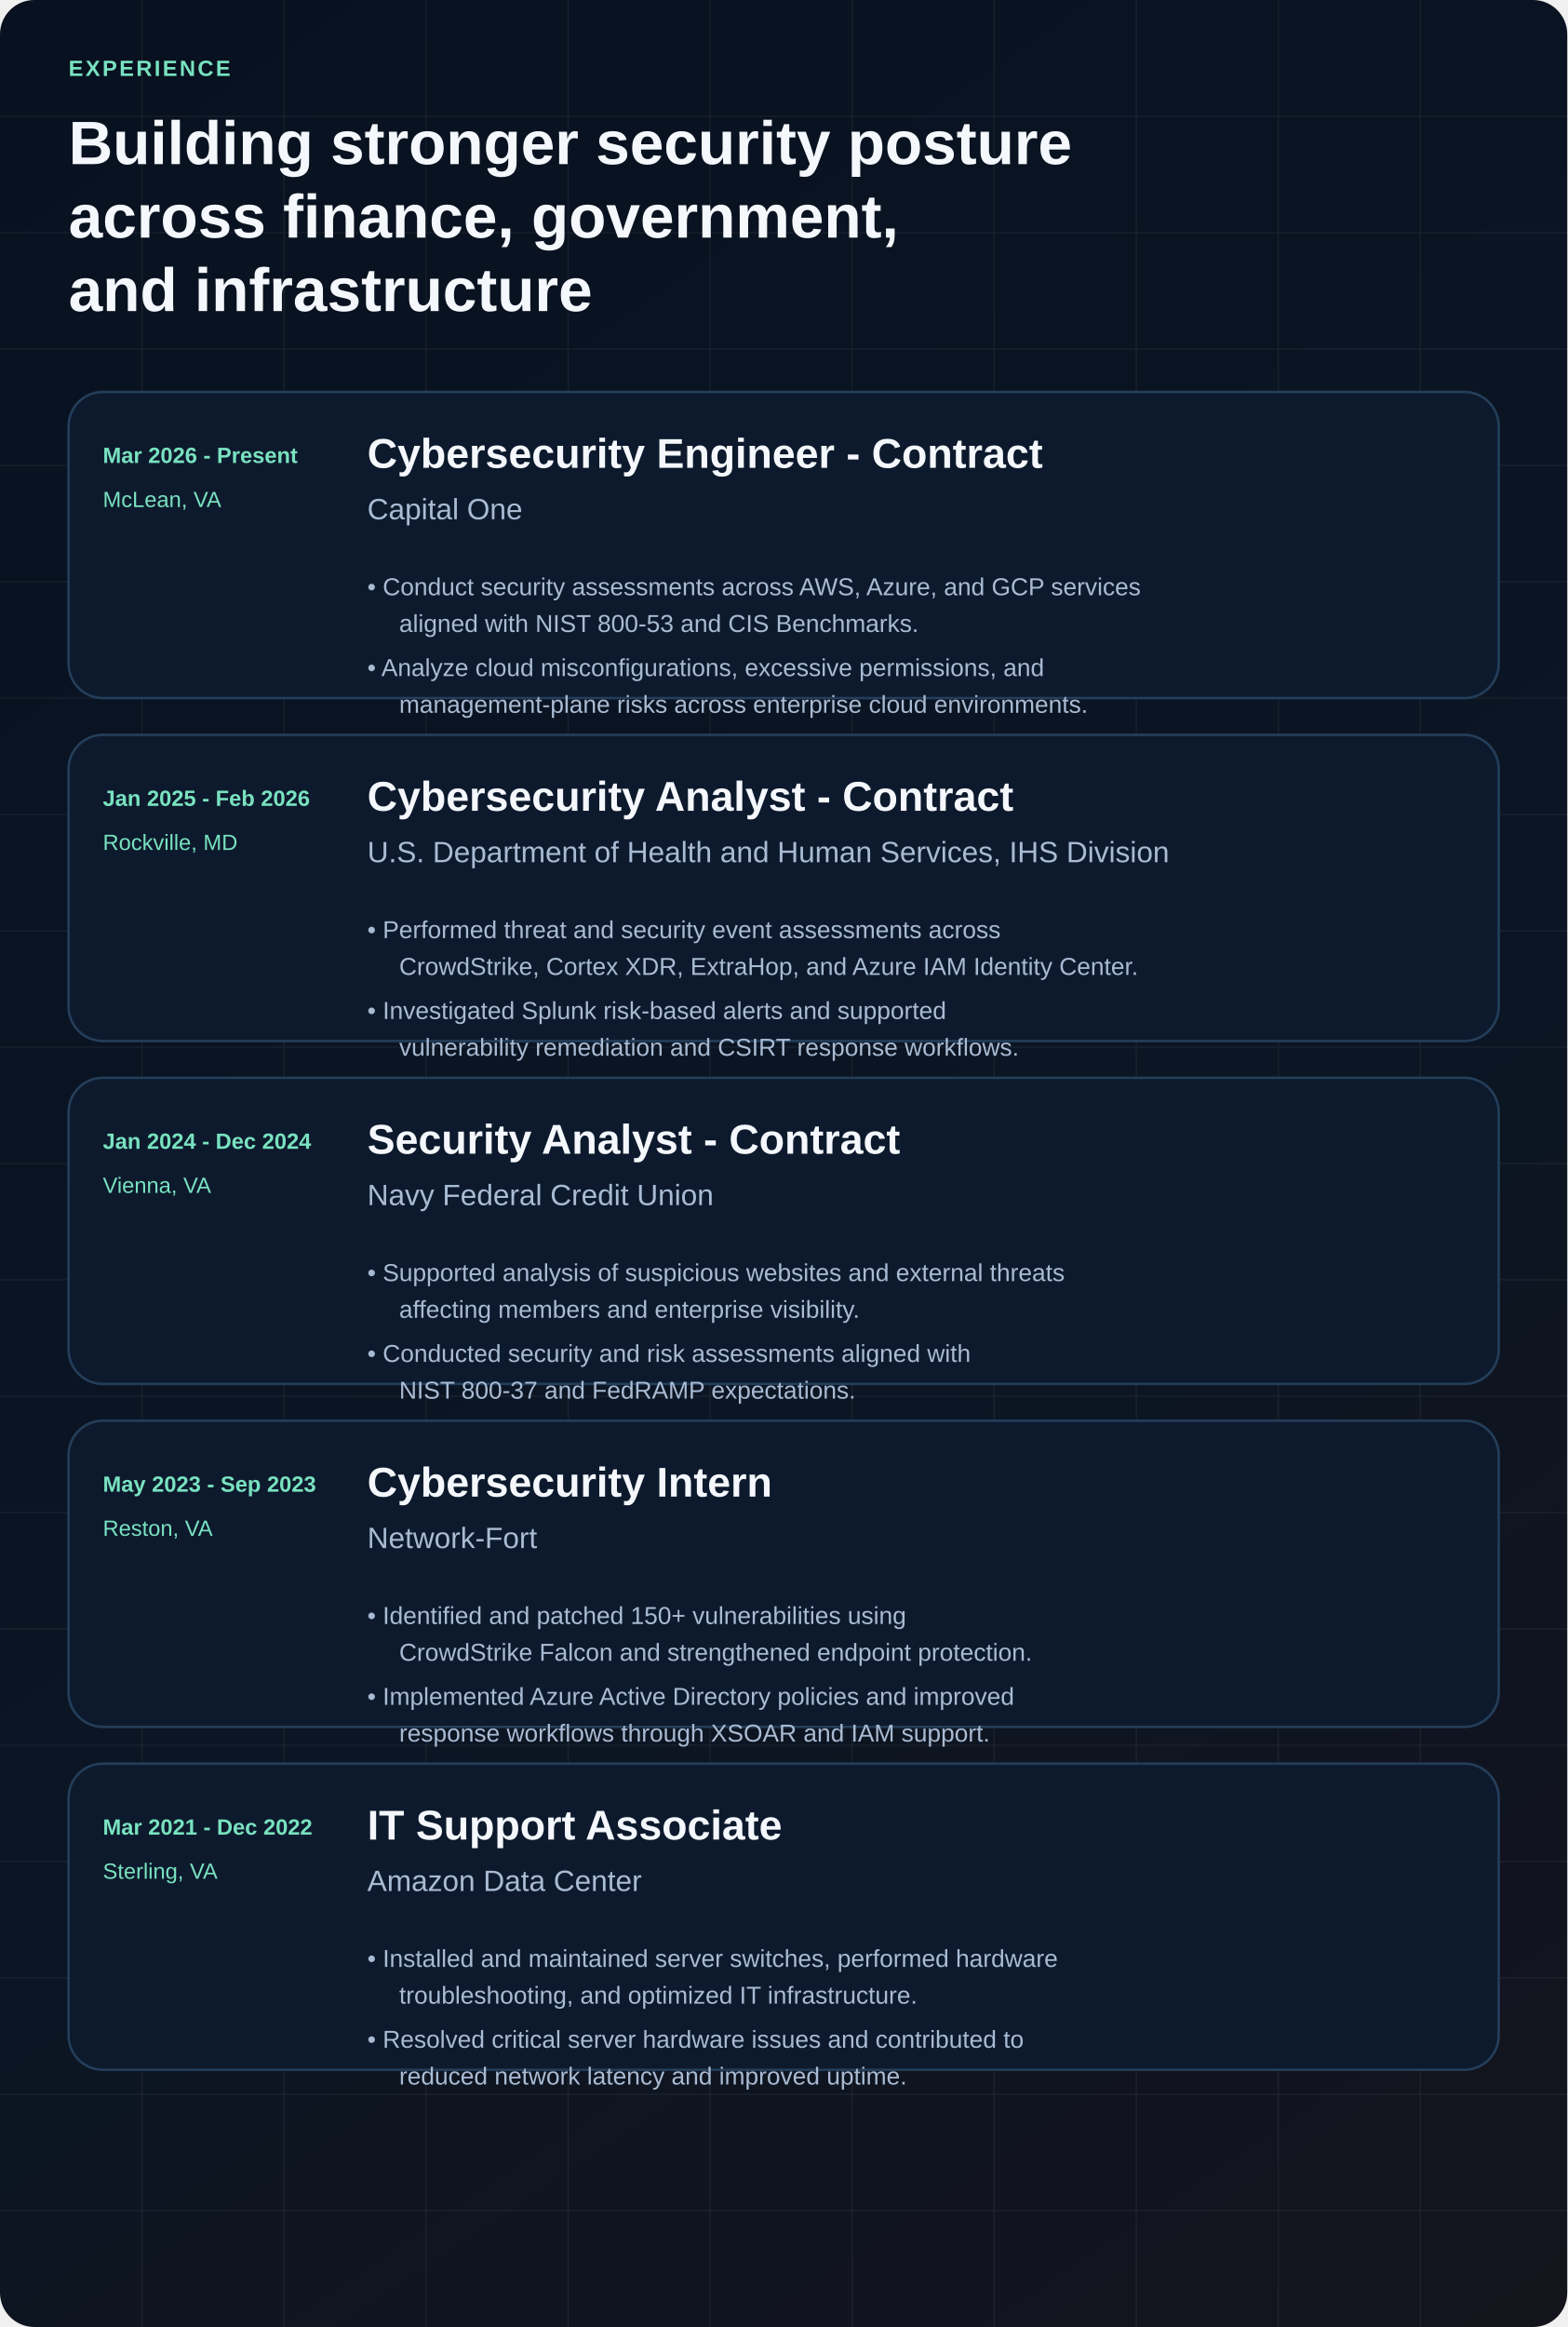
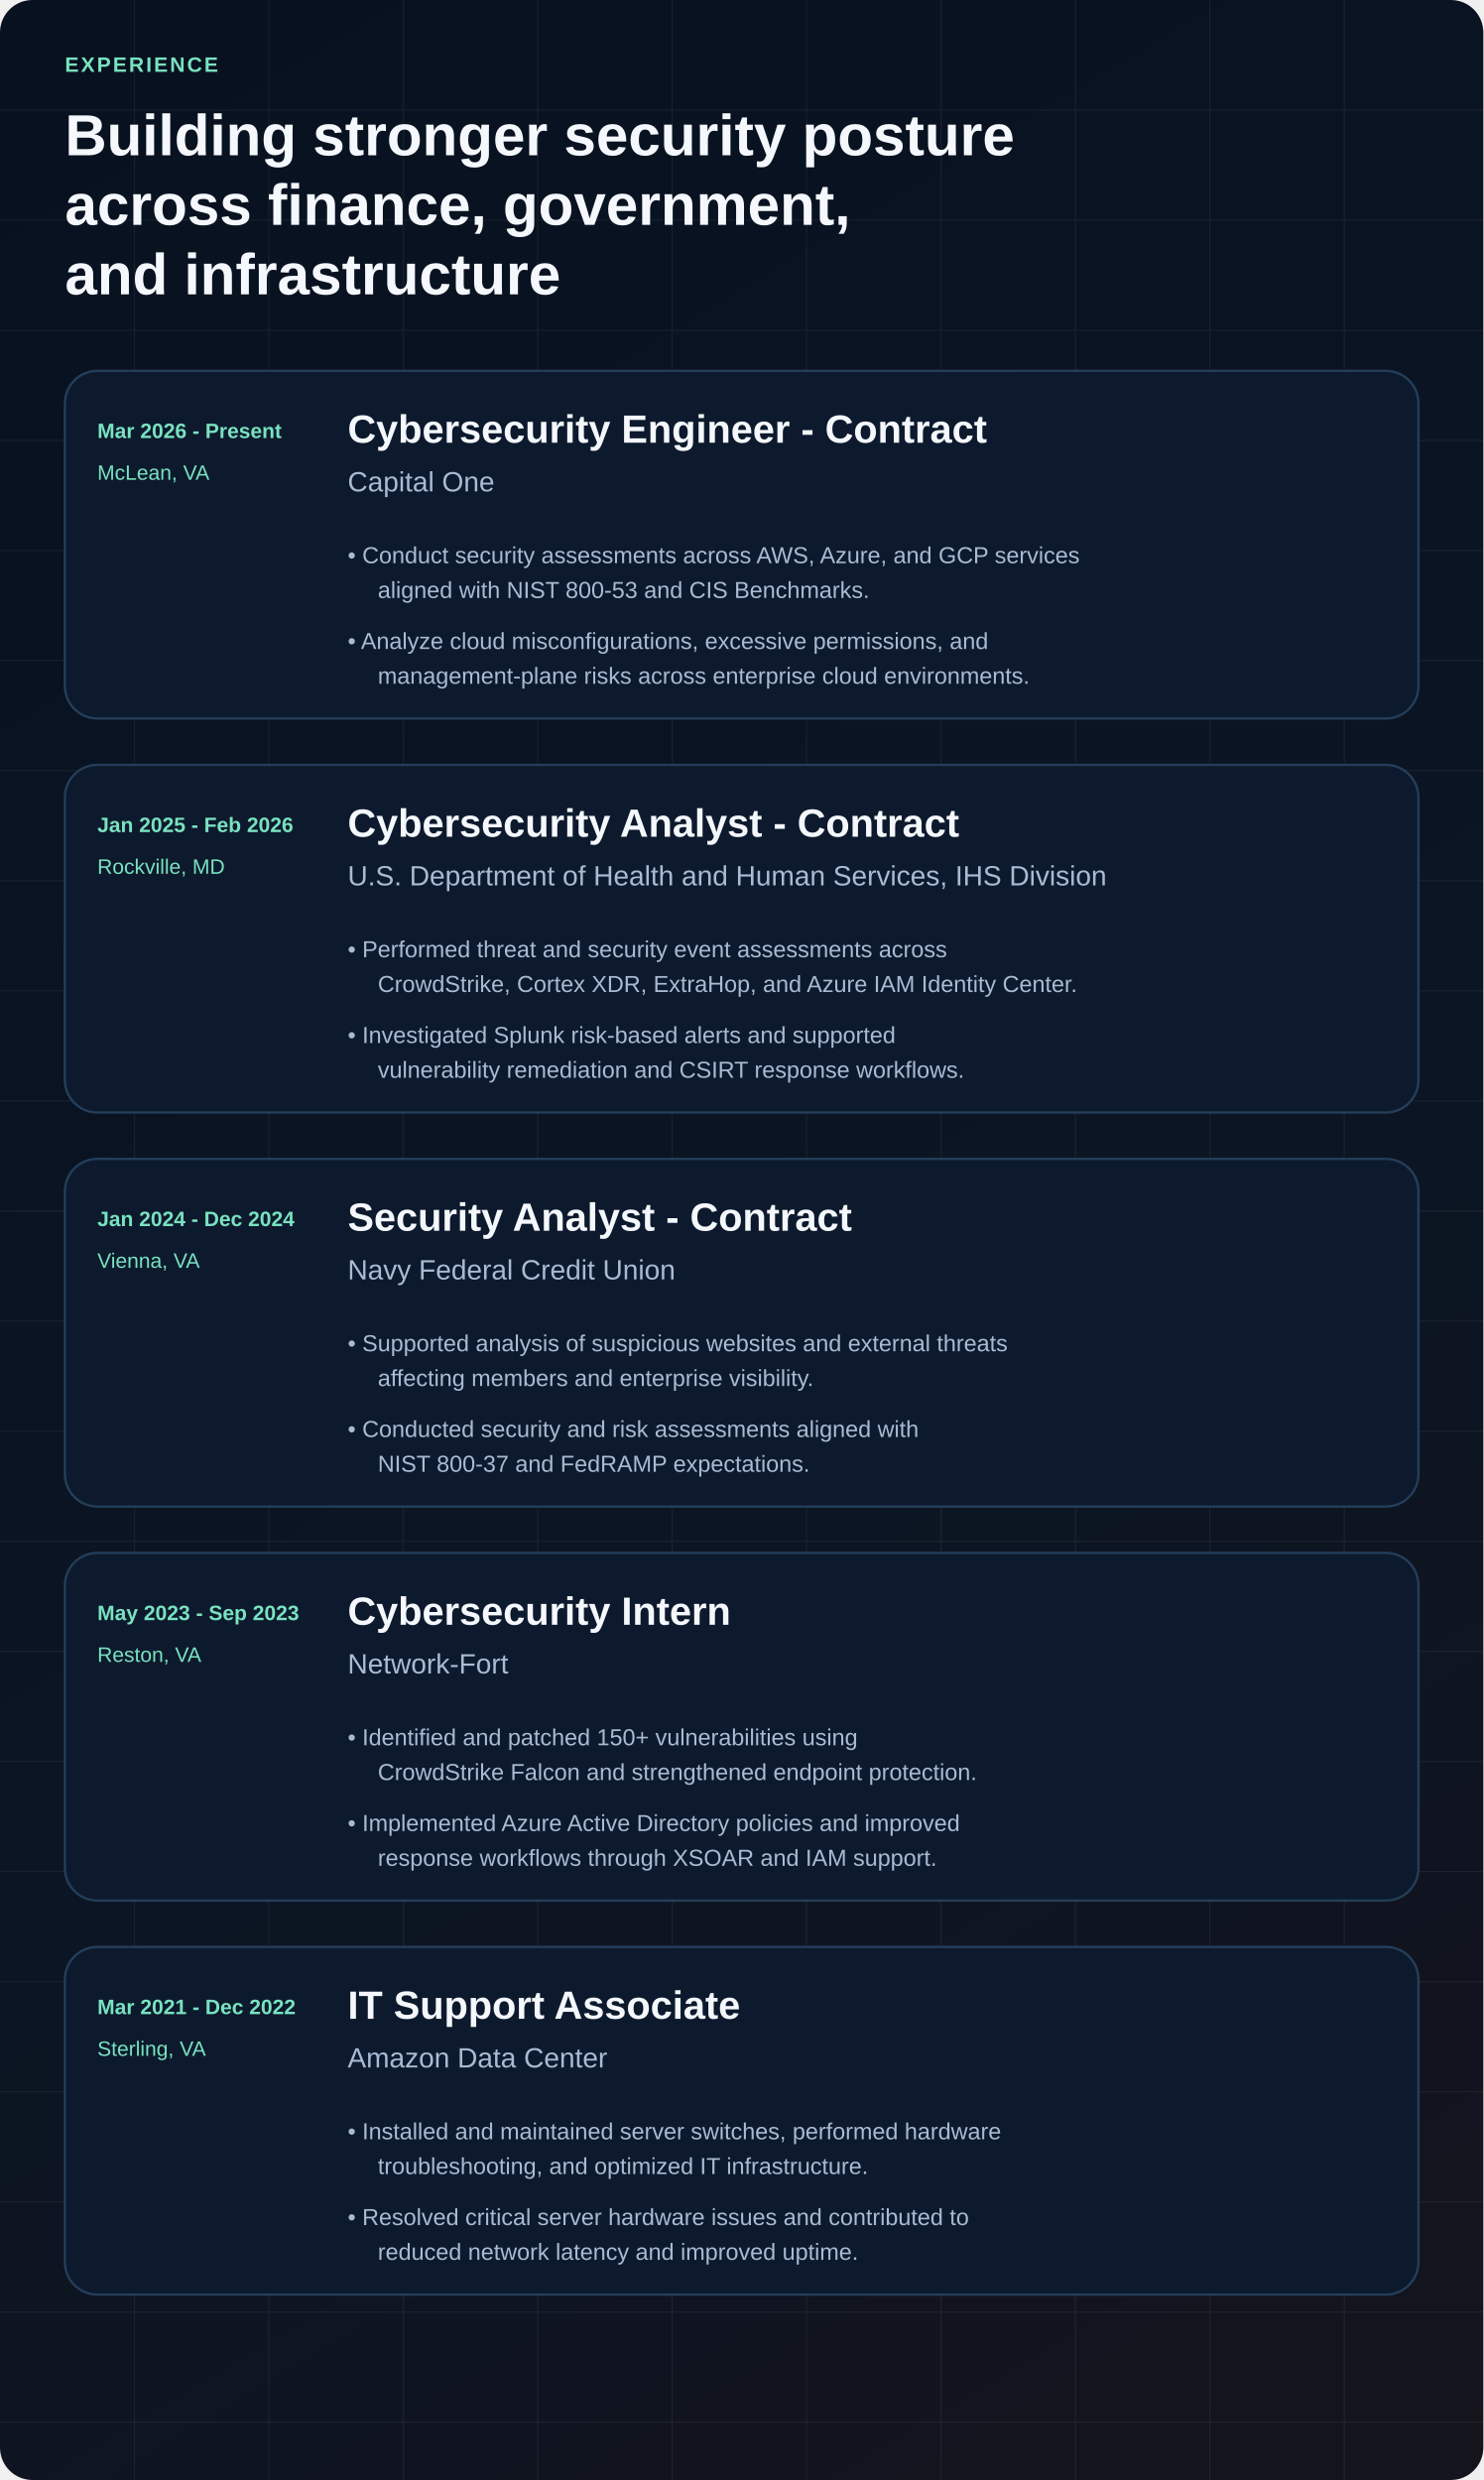
- <svg xmlns="http://www.w3.org/2000/svg" width="1280" height="1900" viewBox="0 0 1280 1900" fill="none">
+ <svg xmlns="http://www.w3.org/2000/svg" width="1280" height="2140" viewBox="0 0 1280 2140" fill="none">
  <defs>
-     <linearGradient id="bg" x1="0" y1="0" x2="1280" y2="1900" gradientUnits="userSpaceOnUse">
+     <linearGradient id="bg" x1="0" y1="0" x2="1280" y2="2140" gradientUnits="userSpaceOnUse">
      <stop stop-color="#08111F" />
      <stop offset="0.58" stop-color="#0B1523" />
      <stop offset="1" stop-color="#14141D" />
    </linearGradient>
  </defs>
-   <rect width="1280" height="1900" rx="28" fill="url(#bg)" />
+   <rect width="1280" height="2140" rx="28" fill="url(#bg)" />
  <g opacity="0.06">
    <path d="M0 95H1280" stroke="white" />
    <path d="M0 190H1280" stroke="white" />
    <path d="M0 285H1280" stroke="white" />
    <path d="M0 380H1280" stroke="white" />
    <path d="M0 475H1280" stroke="white" />
    <path d="M0 570H1280" stroke="white" />
    <path d="M0 665H1280" stroke="white" />
    <path d="M0 760H1280" stroke="white" />
    <path d="M0 855H1280" stroke="white" />
    <path d="M0 950H1280" stroke="white" />
    <path d="M0 1045H1280" stroke="white" />
    <path d="M0 1140H1280" stroke="white" />
    <path d="M0 1235H1280" stroke="white" />
    <path d="M0 1330H1280" stroke="white" />
    <path d="M0 1425H1280" stroke="white" />
    <path d="M0 1520H1280" stroke="white" />
    <path d="M0 1615H1280" stroke="white" />
    <path d="M0 1710H1280" stroke="white" />
    <path d="M0 1805H1280" stroke="white" />
-     <path d="M116 0V1900" stroke="white" />
-     <path d="M232 0V1900" stroke="white" />
-     <path d="M348 0V1900" stroke="white" />
-     <path d="M464 0V1900" stroke="white" />
-     <path d="M580 0V1900" stroke="white" />
-     <path d="M696 0V1900" stroke="white" />
-     <path d="M812 0V1900" stroke="white" />
-     <path d="M928 0V1900" stroke="white" />
-     <path d="M1044 0V1900" stroke="white" />
-     <path d="M1160 0V1900" stroke="white" />
+     <path d="M0 1900H1280" stroke="white" />
+     <path d="M0 1995H1280" stroke="white" />
+     <path d="M0 2090H1280" stroke="white" />
+     <path d="M116 0V2140" stroke="white" />
+     <path d="M232 0V2140" stroke="white" />
+     <path d="M348 0V2140" stroke="white" />
+     <path d="M464 0V2140" stroke="white" />
+     <path d="M580 0V2140" stroke="white" />
+     <path d="M696 0V2140" stroke="white" />
+     <path d="M812 0V2140" stroke="white" />
+     <path d="M928 0V2140" stroke="white" />
+     <path d="M1044 0V2140" stroke="white" />
+     <path d="M1160 0V2140" stroke="white" />
  </g>
  <text x="56" y="62" fill="#79E2C0" font-family="Arial, Helvetica, sans-serif" font-size="18" font-weight="700" letter-spacing="1.8">EXPERIENCE</text>
  <text x="56" y="134" fill="#F4F7FB" font-family="Arial, Helvetica, sans-serif" font-size="50" font-weight="800">Building stronger security posture</text>
  <text x="56" y="194" fill="#F4F7FB" font-family="Arial, Helvetica, sans-serif" font-size="50" font-weight="800">across finance, government,</text>
  <text x="56" y="254" fill="#F4F7FB" font-family="Arial, Helvetica, sans-serif" font-size="50" font-weight="800">and infrastructure</text>
-   <rect x="56" y="320" width="1168" height="250" rx="28" fill="#0D1A2D" stroke="#243E5A" stroke-width="2" />
-   <rect x="56" y="600" width="1168" height="250" rx="28" fill="#0D1A2D" stroke="#243E5A" stroke-width="2" />
-   <rect x="56" y="880" width="1168" height="250" rx="28" fill="#0D1A2D" stroke="#243E5A" stroke-width="2" />
-   <rect x="56" y="1160" width="1168" height="250" rx="28" fill="#0D1A2D" stroke="#243E5A" stroke-width="2" />
-   <rect x="56" y="1440" width="1168" height="250" rx="28" fill="#0D1A2D" stroke="#243E5A" stroke-width="2" />
+   <rect x="56" y="320" width="1168" height="300" rx="28" fill="#0D1A2D" stroke="#243E5A" stroke-width="2" />
+   <rect x="56" y="660" width="1168" height="300" rx="28" fill="#0D1A2D" stroke="#243E5A" stroke-width="2" />
+   <rect x="56" y="1000" width="1168" height="300" rx="28" fill="#0D1A2D" stroke="#243E5A" stroke-width="2" />
+   <rect x="56" y="1340" width="1168" height="300" rx="28" fill="#0D1A2D" stroke="#243E5A" stroke-width="2" />
+   <rect x="56" y="1680" width="1168" height="300" rx="28" fill="#0D1A2D" stroke="#243E5A" stroke-width="2" />
  <text x="84" y="378" fill="#79E2C0" font-family="Arial, Helvetica, sans-serif" font-size="18" font-weight="700">Mar 2026 - Present</text>
  <text x="84" y="414" fill="#79E2C0" font-family="Arial, Helvetica, sans-serif" font-size="18">McLean, VA</text>
  <text x="300" y="382" fill="#F4F7FB" font-family="Arial, Helvetica, sans-serif" font-size="34" font-weight="800">Cybersecurity Engineer - Contract</text>
  <text x="300" y="424" fill="#A9BBD3" font-family="Arial, Helvetica, sans-serif" font-size="24">Capital One</text>
  <text x="300" y="486" fill="#A9BBD3" font-family="Arial, Helvetica, sans-serif" font-size="20">• Conduct security assessments across AWS, Azure, and GCP services</text>
  <text x="326" y="516" fill="#A9BBD3" font-family="Arial, Helvetica, sans-serif" font-size="20">aligned with NIST 800-53 and CIS Benchmarks.</text>
-   <text x="300" y="552" fill="#A9BBD3" font-family="Arial, Helvetica, sans-serif" font-size="20">• Analyze cloud misconfigurations, excessive permissions, and</text>
-   <text x="326" y="582" fill="#A9BBD3" font-family="Arial, Helvetica, sans-serif" font-size="20">management-plane risks across enterprise cloud environments.</text>
-   <text x="84" y="658" fill="#79E2C0" font-family="Arial, Helvetica, sans-serif" font-size="18" font-weight="700">Jan 2025 - Feb 2026</text>
-   <text x="84" y="694" fill="#79E2C0" font-family="Arial, Helvetica, sans-serif" font-size="18">Rockville, MD</text>
-   <text x="300" y="662" fill="#F4F7FB" font-family="Arial, Helvetica, sans-serif" font-size="34" font-weight="800">Cybersecurity Analyst - Contract</text>
-   <text x="300" y="704" fill="#A9BBD3" font-family="Arial, Helvetica, sans-serif" font-size="24">U.S. Department of Health and Human Services, IHS Division</text>
-   <text x="300" y="766" fill="#A9BBD3" font-family="Arial, Helvetica, sans-serif" font-size="20">• Performed threat and security event assessments across</text>
-   <text x="326" y="796" fill="#A9BBD3" font-family="Arial, Helvetica, sans-serif" font-size="20">CrowdStrike, Cortex XDR, ExtraHop, and Azure IAM Identity Center.</text>
-   <text x="300" y="832" fill="#A9BBD3" font-family="Arial, Helvetica, sans-serif" font-size="20">• Investigated Splunk risk-based alerts and supported</text>
-   <text x="326" y="862" fill="#A9BBD3" font-family="Arial, Helvetica, sans-serif" font-size="20">vulnerability remediation and CSIRT response workflows.</text>
-   <text x="84" y="938" fill="#79E2C0" font-family="Arial, Helvetica, sans-serif" font-size="18" font-weight="700">Jan 2024 - Dec 2024</text>
-   <text x="84" y="974" fill="#79E2C0" font-family="Arial, Helvetica, sans-serif" font-size="18">Vienna, VA</text>
-   <text x="300" y="942" fill="#F4F7FB" font-family="Arial, Helvetica, sans-serif" font-size="34" font-weight="800">Security Analyst - Contract</text>
-   <text x="300" y="984" fill="#A9BBD3" font-family="Arial, Helvetica, sans-serif" font-size="24">Navy Federal Credit Union</text>
-   <text x="300" y="1046" fill="#A9BBD3" font-family="Arial, Helvetica, sans-serif" font-size="20">• Supported analysis of suspicious websites and external threats</text>
-   <text x="326" y="1076" fill="#A9BBD3" font-family="Arial, Helvetica, sans-serif" font-size="20">affecting members and enterprise visibility.</text>
-   <text x="300" y="1112" fill="#A9BBD3" font-family="Arial, Helvetica, sans-serif" font-size="20">• Conducted security and risk assessments aligned with</text>
-   <text x="326" y="1142" fill="#A9BBD3" font-family="Arial, Helvetica, sans-serif" font-size="20">NIST 800-37 and FedRAMP expectations.</text>
-   <text x="84" y="1218" fill="#79E2C0" font-family="Arial, Helvetica, sans-serif" font-size="18" font-weight="700">May 2023 - Sep 2023</text>
-   <text x="84" y="1254" fill="#79E2C0" font-family="Arial, Helvetica, sans-serif" font-size="18">Reston, VA</text>
-   <text x="300" y="1222" fill="#F4F7FB" font-family="Arial, Helvetica, sans-serif" font-size="34" font-weight="800">Cybersecurity Intern</text>
-   <text x="300" y="1264" fill="#A9BBD3" font-family="Arial, Helvetica, sans-serif" font-size="24">Network-Fort</text>
-   <text x="300" y="1326" fill="#A9BBD3" font-family="Arial, Helvetica, sans-serif" font-size="20">• Identified and patched 150+ vulnerabilities using</text>
-   <text x="326" y="1356" fill="#A9BBD3" font-family="Arial, Helvetica, sans-serif" font-size="20">CrowdStrike Falcon and strengthened endpoint protection.</text>
-   <text x="300" y="1392" fill="#A9BBD3" font-family="Arial, Helvetica, sans-serif" font-size="20">• Implemented Azure Active Directory policies and improved</text>
-   <text x="326" y="1422" fill="#A9BBD3" font-family="Arial, Helvetica, sans-serif" font-size="20">response workflows through XSOAR and IAM support.</text>
-   <text x="84" y="1498" fill="#79E2C0" font-family="Arial, Helvetica, sans-serif" font-size="18" font-weight="700">Mar 2021 - Dec 2022</text>
-   <text x="84" y="1534" fill="#79E2C0" font-family="Arial, Helvetica, sans-serif" font-size="18">Sterling, VA</text>
-   <text x="300" y="1502" fill="#F4F7FB" font-family="Arial, Helvetica, sans-serif" font-size="34" font-weight="800">IT Support Associate</text>
-   <text x="300" y="1544" fill="#A9BBD3" font-family="Arial, Helvetica, sans-serif" font-size="24">Amazon Data Center</text>
-   <text x="300" y="1606" fill="#A9BBD3" font-family="Arial, Helvetica, sans-serif" font-size="20">• Installed and maintained server switches, performed hardware</text>
-   <text x="326" y="1636" fill="#A9BBD3" font-family="Arial, Helvetica, sans-serif" font-size="20">troubleshooting, and optimized IT infrastructure.</text>
-   <text x="300" y="1672" fill="#A9BBD3" font-family="Arial, Helvetica, sans-serif" font-size="20">• Resolved critical server hardware issues and contributed to</text>
-   <text x="326" y="1702" fill="#A9BBD3" font-family="Arial, Helvetica, sans-serif" font-size="20">reduced network latency and improved uptime.</text>
+   <text x="300" y="560" fill="#A9BBD3" font-family="Arial, Helvetica, sans-serif" font-size="20">• Analyze cloud misconfigurations, excessive permissions, and</text>
+   <text x="326" y="590" fill="#A9BBD3" font-family="Arial, Helvetica, sans-serif" font-size="20">management-plane risks across enterprise cloud environments.</text>
+   <text x="84" y="718" fill="#79E2C0" font-family="Arial, Helvetica, sans-serif" font-size="18" font-weight="700">Jan 2025 - Feb 2026</text>
+   <text x="84" y="754" fill="#79E2C0" font-family="Arial, Helvetica, sans-serif" font-size="18">Rockville, MD</text>
+   <text x="300" y="722" fill="#F4F7FB" font-family="Arial, Helvetica, sans-serif" font-size="34" font-weight="800">Cybersecurity Analyst - Contract</text>
+   <text x="300" y="764" fill="#A9BBD3" font-family="Arial, Helvetica, sans-serif" font-size="24">U.S. Department of Health and Human Services, IHS Division</text>
+   <text x="300" y="826" fill="#A9BBD3" font-family="Arial, Helvetica, sans-serif" font-size="20">• Performed threat and security event assessments across</text>
+   <text x="326" y="856" fill="#A9BBD3" font-family="Arial, Helvetica, sans-serif" font-size="20">CrowdStrike, Cortex XDR, ExtraHop, and Azure IAM Identity Center.</text>
+   <text x="300" y="900" fill="#A9BBD3" font-family="Arial, Helvetica, sans-serif" font-size="20">• Investigated Splunk risk-based alerts and supported</text>
+   <text x="326" y="930" fill="#A9BBD3" font-family="Arial, Helvetica, sans-serif" font-size="20">vulnerability remediation and CSIRT response workflows.</text>
+   <text x="84" y="1058" fill="#79E2C0" font-family="Arial, Helvetica, sans-serif" font-size="18" font-weight="700">Jan 2024 - Dec 2024</text>
+   <text x="84" y="1094" fill="#79E2C0" font-family="Arial, Helvetica, sans-serif" font-size="18">Vienna, VA</text>
+   <text x="300" y="1062" fill="#F4F7FB" font-family="Arial, Helvetica, sans-serif" font-size="34" font-weight="800">Security Analyst - Contract</text>
+   <text x="300" y="1104" fill="#A9BBD3" font-family="Arial, Helvetica, sans-serif" font-size="24">Navy Federal Credit Union</text>
+   <text x="300" y="1166" fill="#A9BBD3" font-family="Arial, Helvetica, sans-serif" font-size="20">• Supported analysis of suspicious websites and external threats</text>
+   <text x="326" y="1196" fill="#A9BBD3" font-family="Arial, Helvetica, sans-serif" font-size="20">affecting members and enterprise visibility.</text>
+   <text x="300" y="1240" fill="#A9BBD3" font-family="Arial, Helvetica, sans-serif" font-size="20">• Conducted security and risk assessments aligned with</text>
+   <text x="326" y="1270" fill="#A9BBD3" font-family="Arial, Helvetica, sans-serif" font-size="20">NIST 800-37 and FedRAMP expectations.</text>
+   <text x="84" y="1398" fill="#79E2C0" font-family="Arial, Helvetica, sans-serif" font-size="18" font-weight="700">May 2023 - Sep 2023</text>
+   <text x="84" y="1434" fill="#79E2C0" font-family="Arial, Helvetica, sans-serif" font-size="18">Reston, VA</text>
+   <text x="300" y="1402" fill="#F4F7FB" font-family="Arial, Helvetica, sans-serif" font-size="34" font-weight="800">Cybersecurity Intern</text>
+   <text x="300" y="1444" fill="#A9BBD3" font-family="Arial, Helvetica, sans-serif" font-size="24">Network-Fort</text>
+   <text x="300" y="1506" fill="#A9BBD3" font-family="Arial, Helvetica, sans-serif" font-size="20">• Identified and patched 150+ vulnerabilities using</text>
+   <text x="326" y="1536" fill="#A9BBD3" font-family="Arial, Helvetica, sans-serif" font-size="20">CrowdStrike Falcon and strengthened endpoint protection.</text>
+   <text x="300" y="1580" fill="#A9BBD3" font-family="Arial, Helvetica, sans-serif" font-size="20">• Implemented Azure Active Directory policies and improved</text>
+   <text x="326" y="1610" fill="#A9BBD3" font-family="Arial, Helvetica, sans-serif" font-size="20">response workflows through XSOAR and IAM support.</text>
+   <text x="84" y="1738" fill="#79E2C0" font-family="Arial, Helvetica, sans-serif" font-size="18" font-weight="700">Mar 2021 - Dec 2022</text>
+   <text x="84" y="1774" fill="#79E2C0" font-family="Arial, Helvetica, sans-serif" font-size="18">Sterling, VA</text>
+   <text x="300" y="1742" fill="#F4F7FB" font-family="Arial, Helvetica, sans-serif" font-size="34" font-weight="800">IT Support Associate</text>
+   <text x="300" y="1784" fill="#A9BBD3" font-family="Arial, Helvetica, sans-serif" font-size="24">Amazon Data Center</text>
+   <text x="300" y="1846" fill="#A9BBD3" font-family="Arial, Helvetica, sans-serif" font-size="20">• Installed and maintained server switches, performed hardware</text>
+   <text x="326" y="1876" fill="#A9BBD3" font-family="Arial, Helvetica, sans-serif" font-size="20">troubleshooting, and optimized IT infrastructure.</text>
+   <text x="300" y="1920" fill="#A9BBD3" font-family="Arial, Helvetica, sans-serif" font-size="20">• Resolved critical server hardware issues and contributed to</text>
+   <text x="326" y="1950" fill="#A9BBD3" font-family="Arial, Helvetica, sans-serif" font-size="20">reduced network latency and improved uptime.</text>
</svg>
